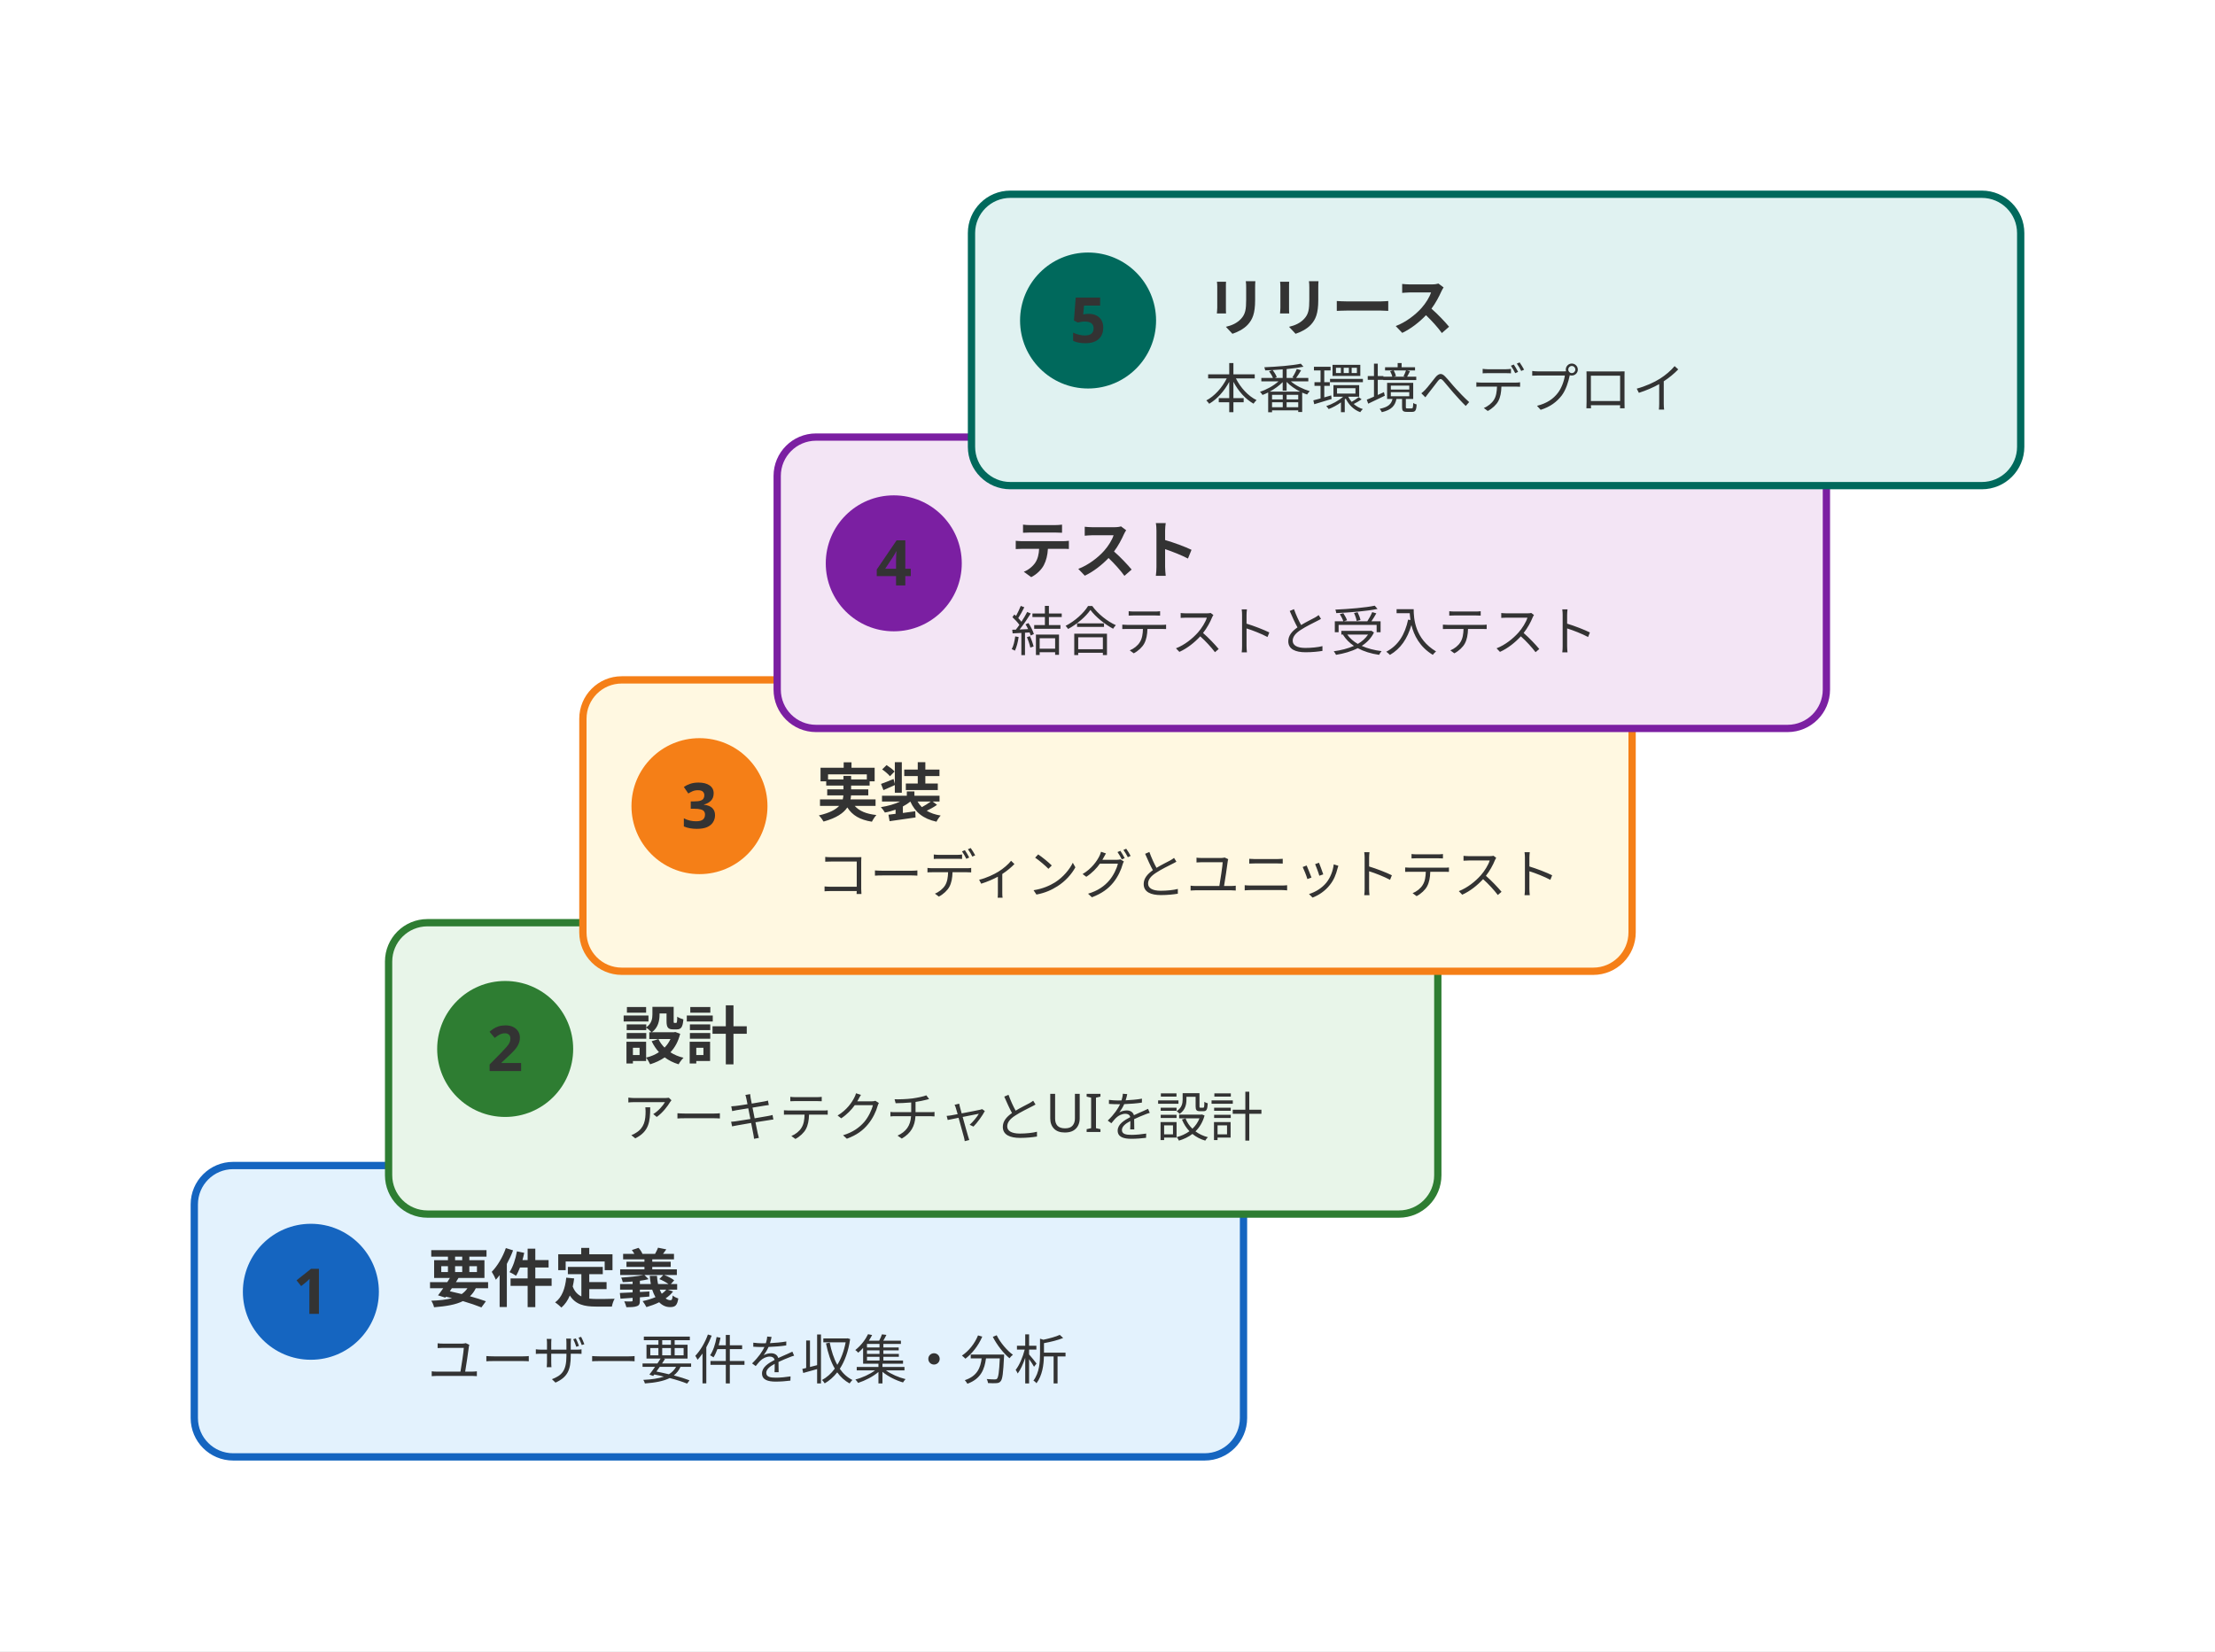
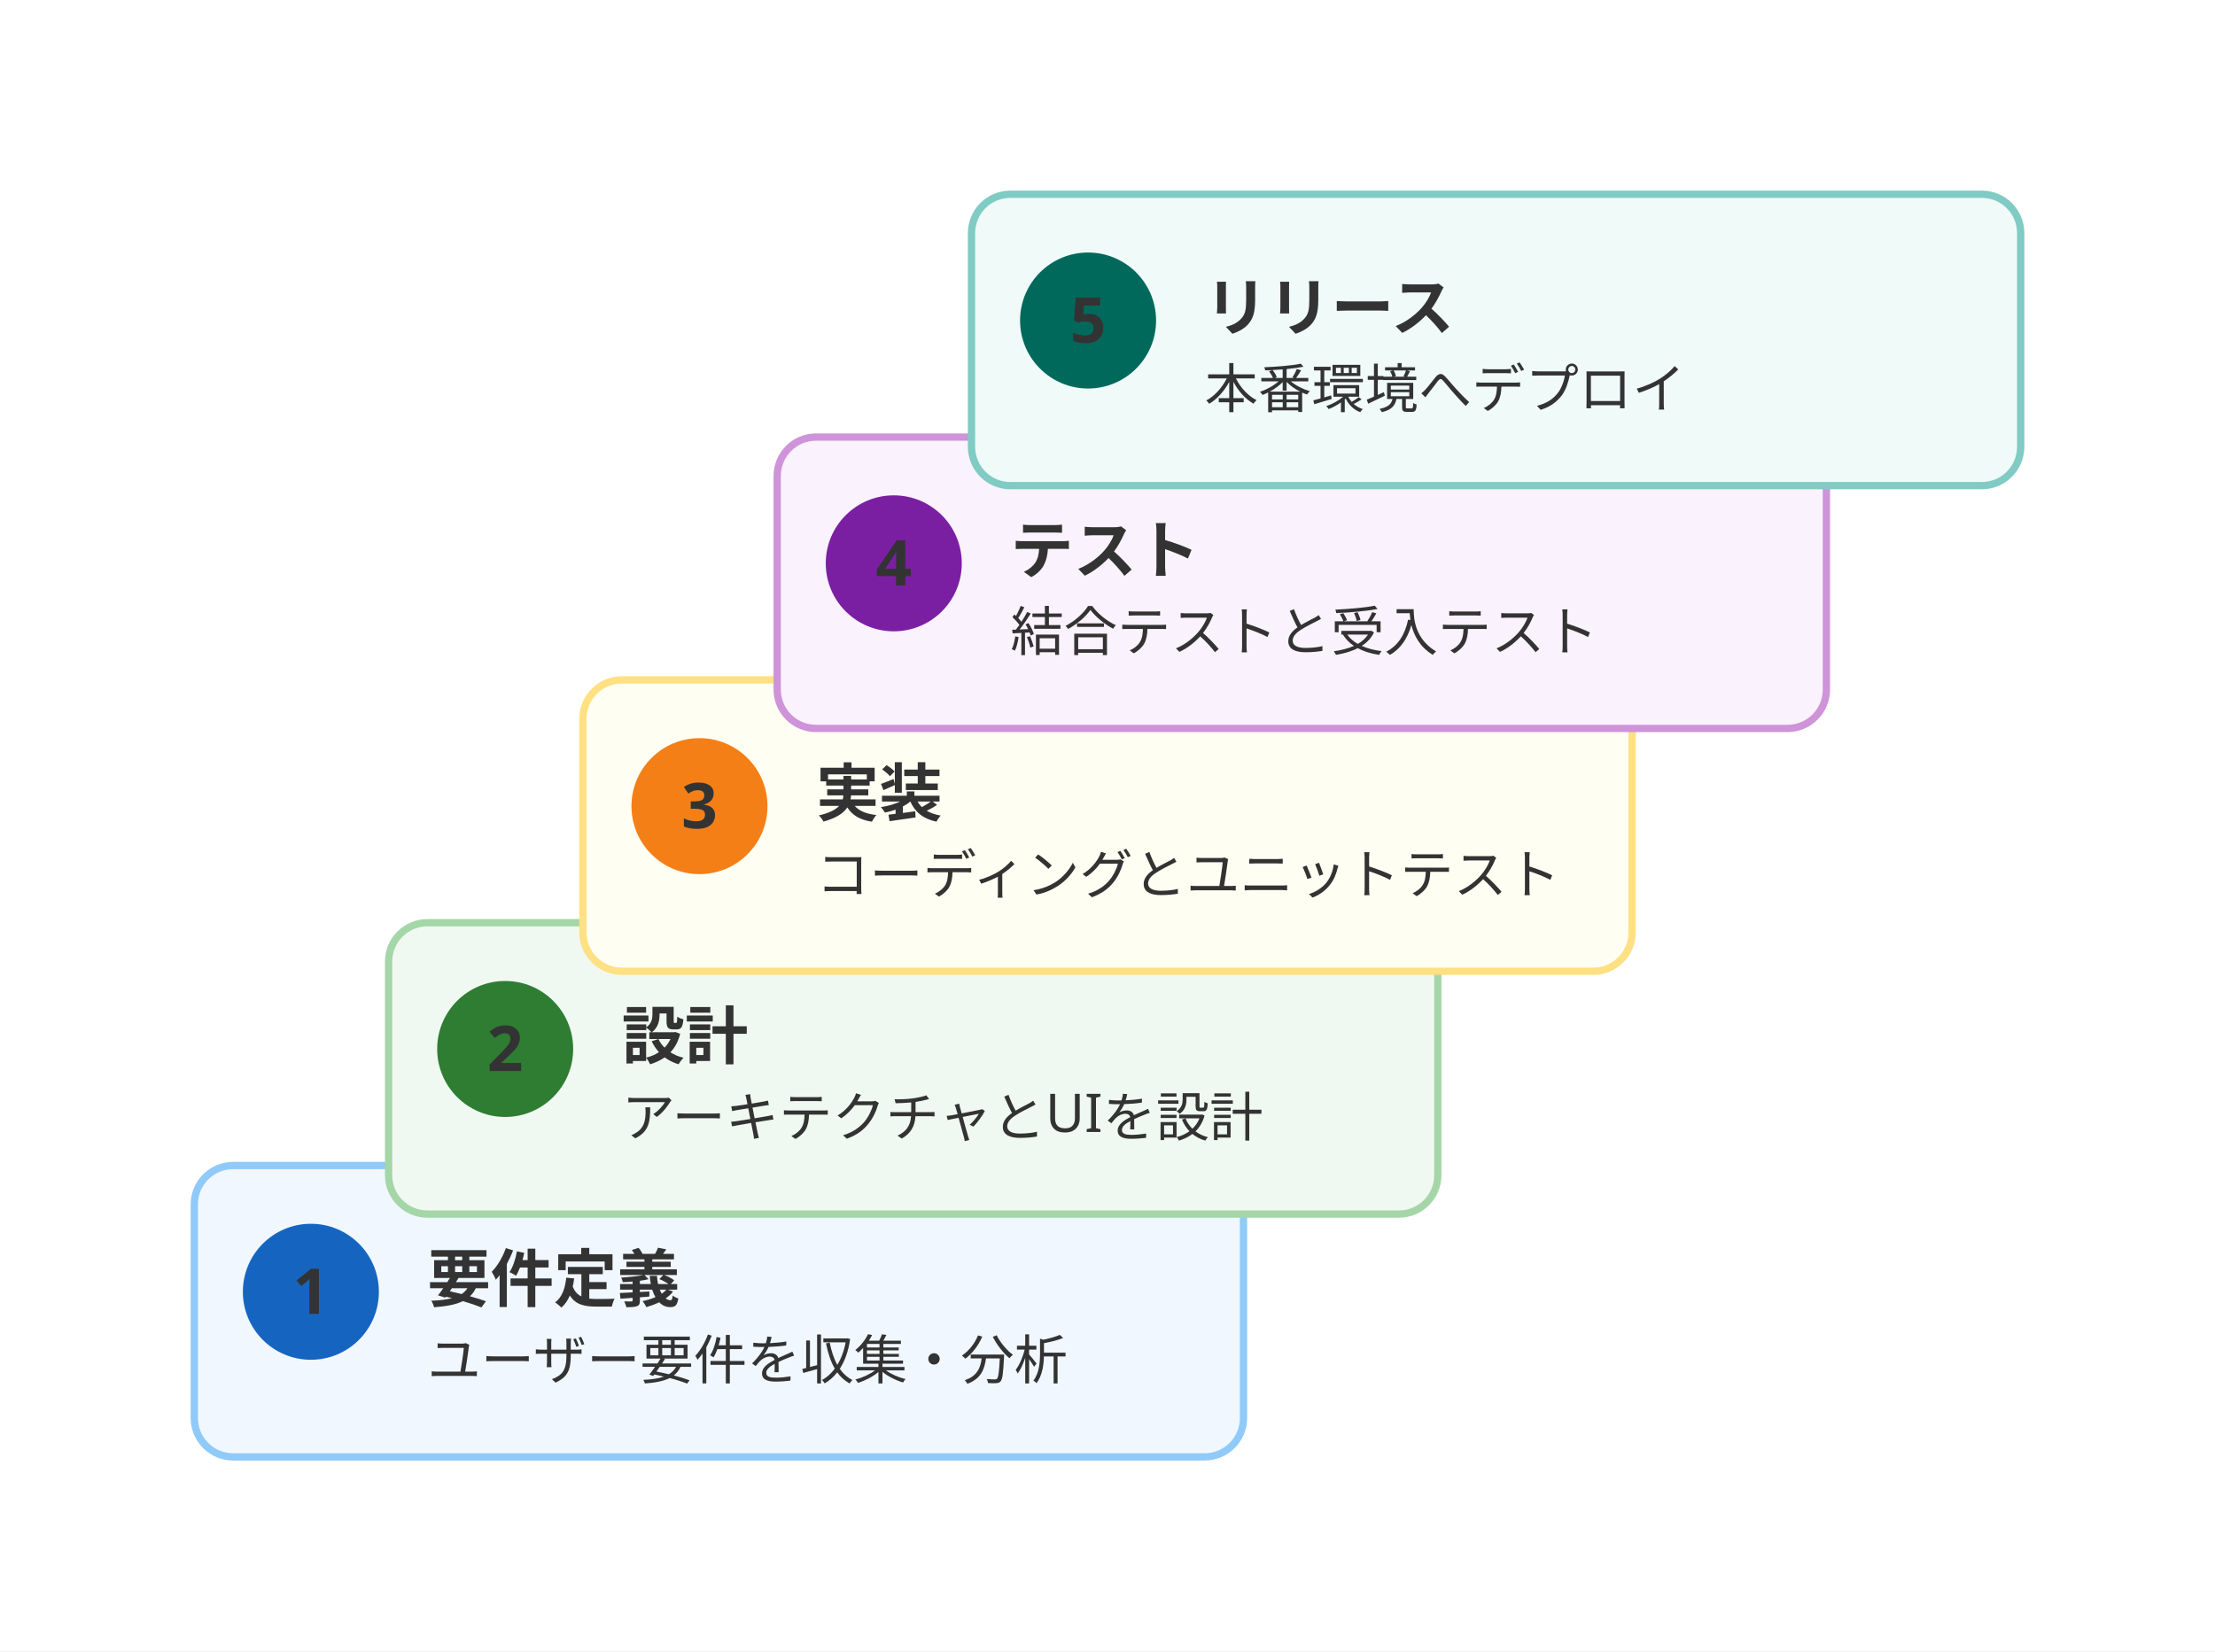
<svg xmlns="http://www.w3.org/2000/svg" width="456" height="340" viewBox="0 0 456 340">
  <rect width="100%" height="100%" fill="white" />
  <style>text { font-family: sans-serif; fill: #333; }</style>
  <path d="M148,270 L188,220 L228,170 L268,120 L308,70" fill="none" stroke="#999" stroke-width="2" stroke-dasharray="6,4" />
-   <rect x="40" y="240" width="216" height="60" rx="8" fill="#e3f2fd" stroke="#1565c0" stroke-width="1.5" />
+   <rect x="40" y="240" width="216" height="60" rx="8" fill="#f0f7ff" stroke="#90caf9" stroke-width="1.5" />
  <circle cx="64" cy="266" r="14" fill="#1565c0" />
  <text x="64" y="270.55" text-anchor="middle" font-size="13" font-weight="bold" fill="white">1</text>
  <text x="88" y="268" font-size="13" font-weight="bold">要件定義</text>
  <text x="88" y="284" font-size="11" fill="#666">ユーザー要件を収集・分析</text>
-   <rect x="80" y="190" width="216" height="60" rx="8" fill="#e8f5e9" stroke="#2e7d32" stroke-width="1.5" />
+   <rect x="80" y="190" width="216" height="60" rx="8" fill="#f0f9f1" stroke="#a5d6a7" stroke-width="1.5" />
  <circle cx="104" cy="216" r="14" fill="#2e7d32" />
  <text x="104" y="220.55" text-anchor="middle" font-size="13" font-weight="bold" fill="white">2</text>
  <text x="128" y="218" font-size="13" font-weight="bold">設計</text>
  <text x="128" y="234" font-size="11" fill="#666">アーキテクチャとUIを設計</text>
-   <rect x="120" y="140" width="216" height="60" rx="8" fill="#fff8e1" stroke="#f57f17" stroke-width="1.5" />
+   <rect x="120" y="140" width="216" height="60" rx="8" fill="#fffef2" stroke="#ffe082" stroke-width="1.5" />
  <circle cx="144" cy="166" r="14" fill="#f57f17" />
  <text x="144" y="170.55" text-anchor="middle" font-size="13" font-weight="bold" fill="white">3</text>
  <text x="168" y="168" font-size="13" font-weight="bold">実装</text>
  <text x="168" y="184" font-size="11" fill="#666">コーディングとユニットテスト</text>
-   <rect x="160" y="90" width="216" height="60" rx="8" fill="#f3e5f5" stroke="#7b1fa2" stroke-width="1.5" />
+   <rect x="160" y="90" width="216" height="60" rx="8" fill="#faf2fc" stroke="#ce93d8" stroke-width="1.5" />
  <circle cx="184" cy="116" r="14" fill="#7b1fa2" />
  <text x="184" y="120.55" text-anchor="middle" font-size="13" font-weight="bold" fill="white">4</text>
  <text x="208" y="118" font-size="13" font-weight="bold">テスト</text>
  <text x="208" y="134" font-size="11" fill="#666">結合テストと受入テスト</text>
-   <rect x="200" y="40" width="216" height="60" rx="8" fill="#e0f2f1" stroke="#00695c" stroke-width="1.5" />
+   <rect x="200" y="40" width="216" height="60" rx="8" fill="#f0faf9" stroke="#80cbc4" stroke-width="1.5" />
  <circle cx="224" cy="66" r="14" fill="#00695c" />
  <text x="224" y="70.55" text-anchor="middle" font-size="13" font-weight="bold" fill="white">5</text>
  <text x="248" y="68" font-size="13" font-weight="bold">リリース</text>
  <text x="248" y="84" font-size="11" fill="#666">本番環境へデプロイ</text>
</svg>
